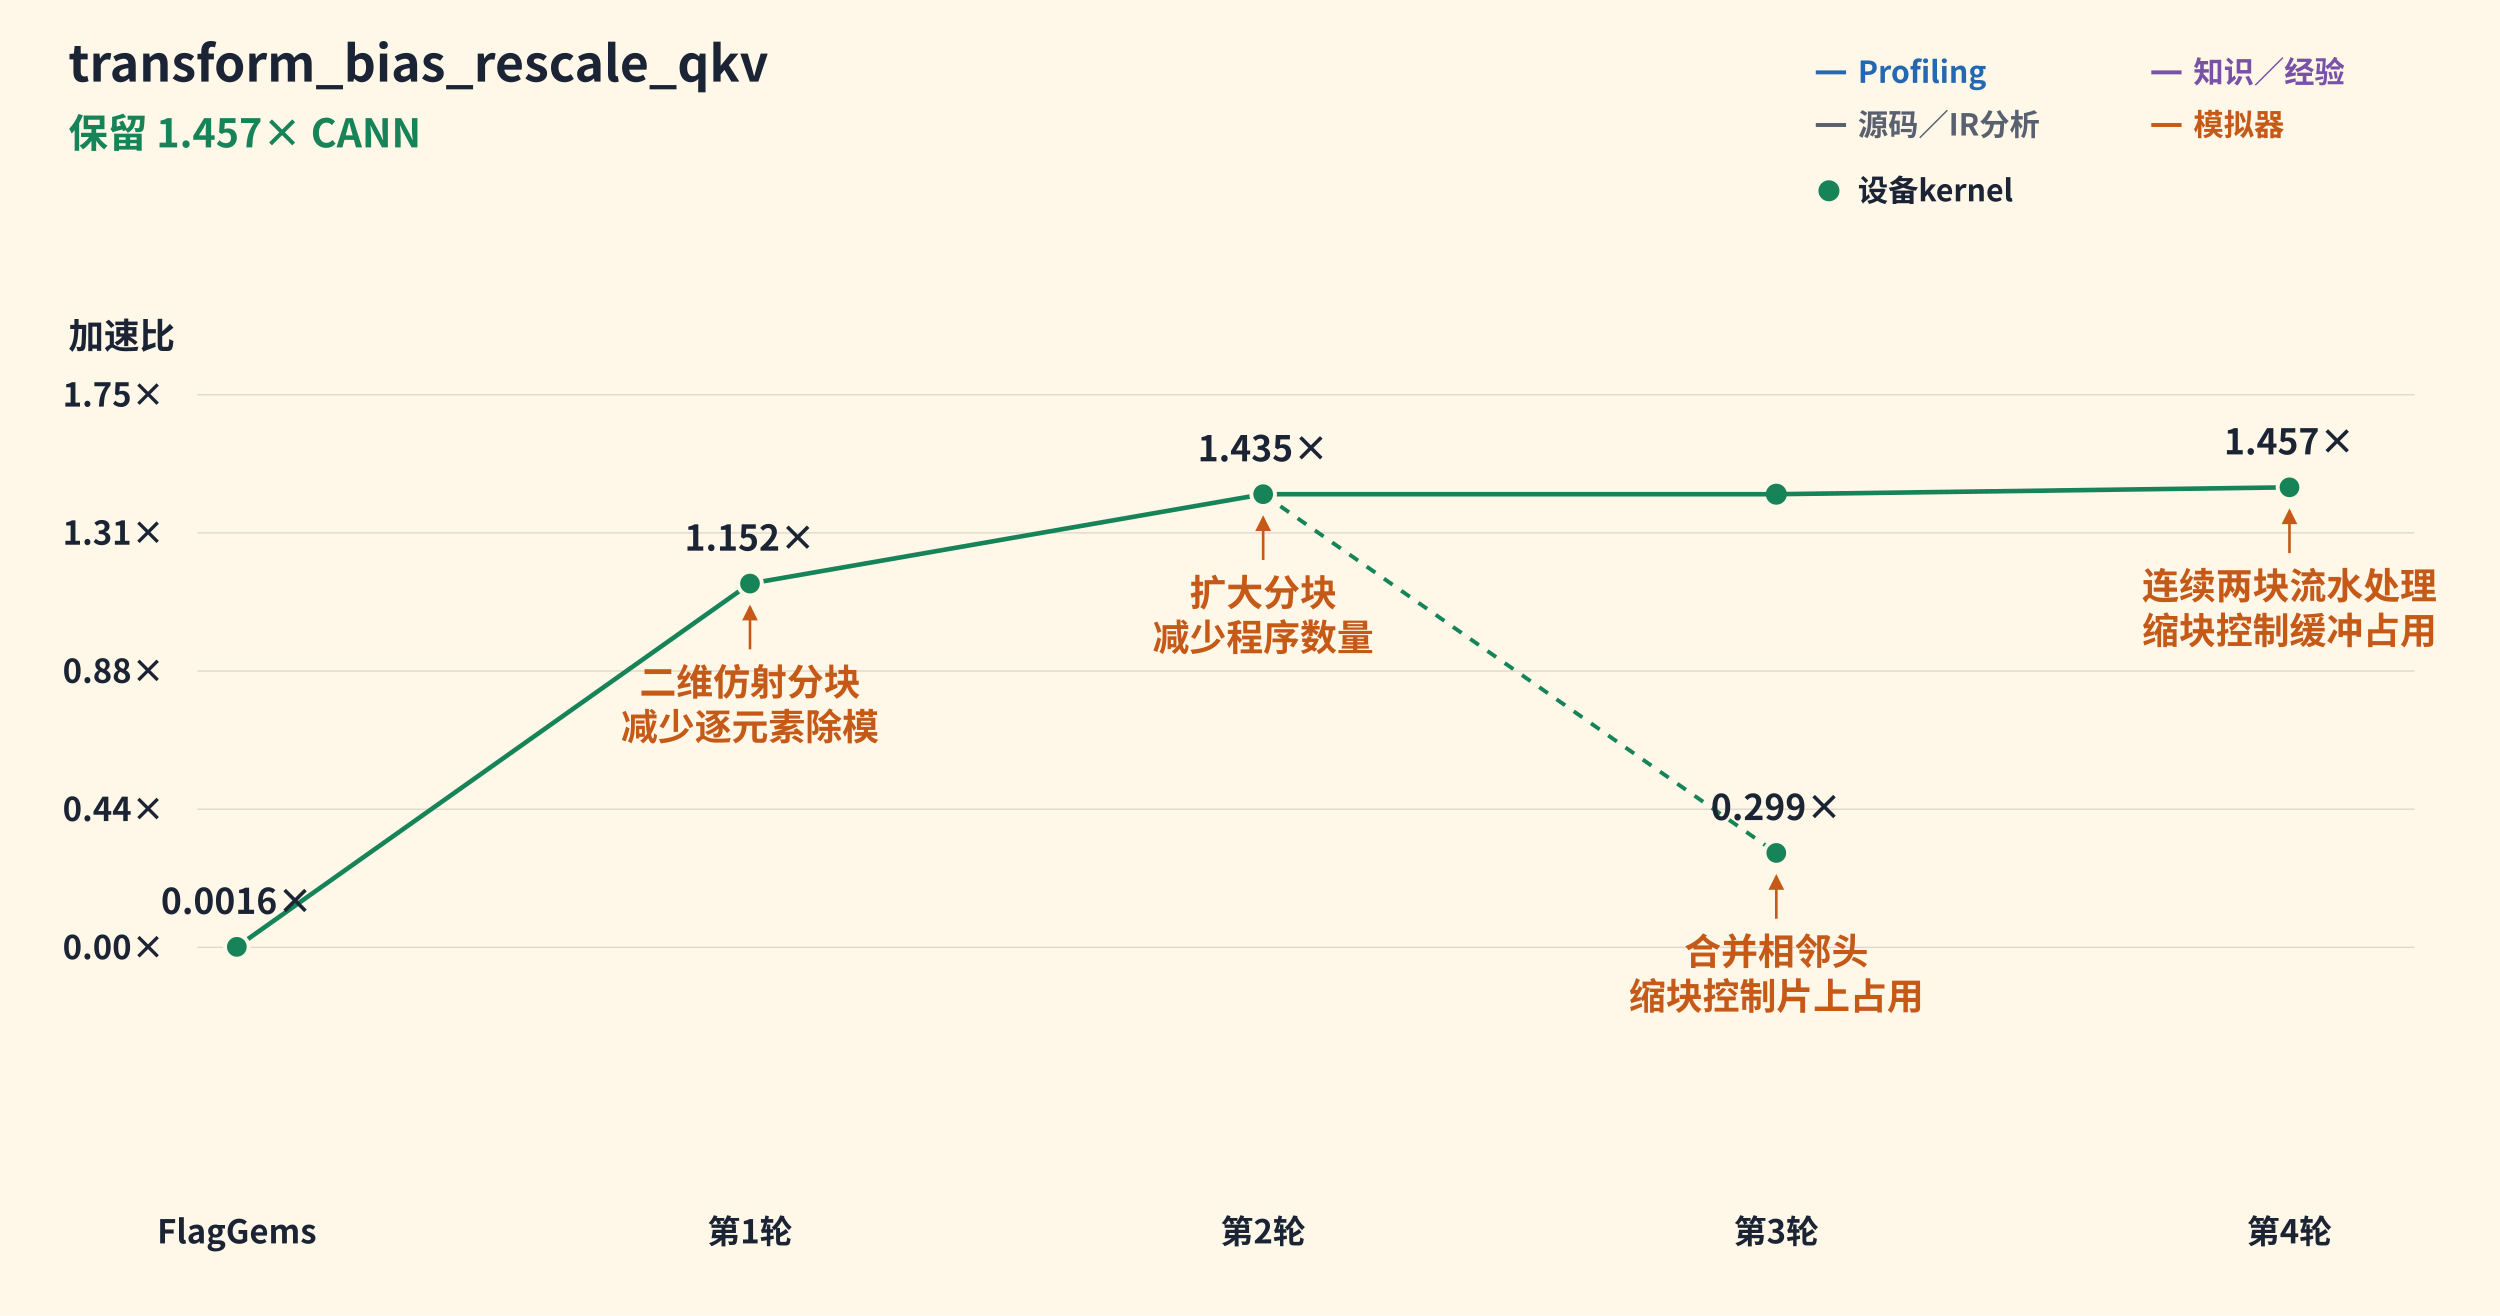
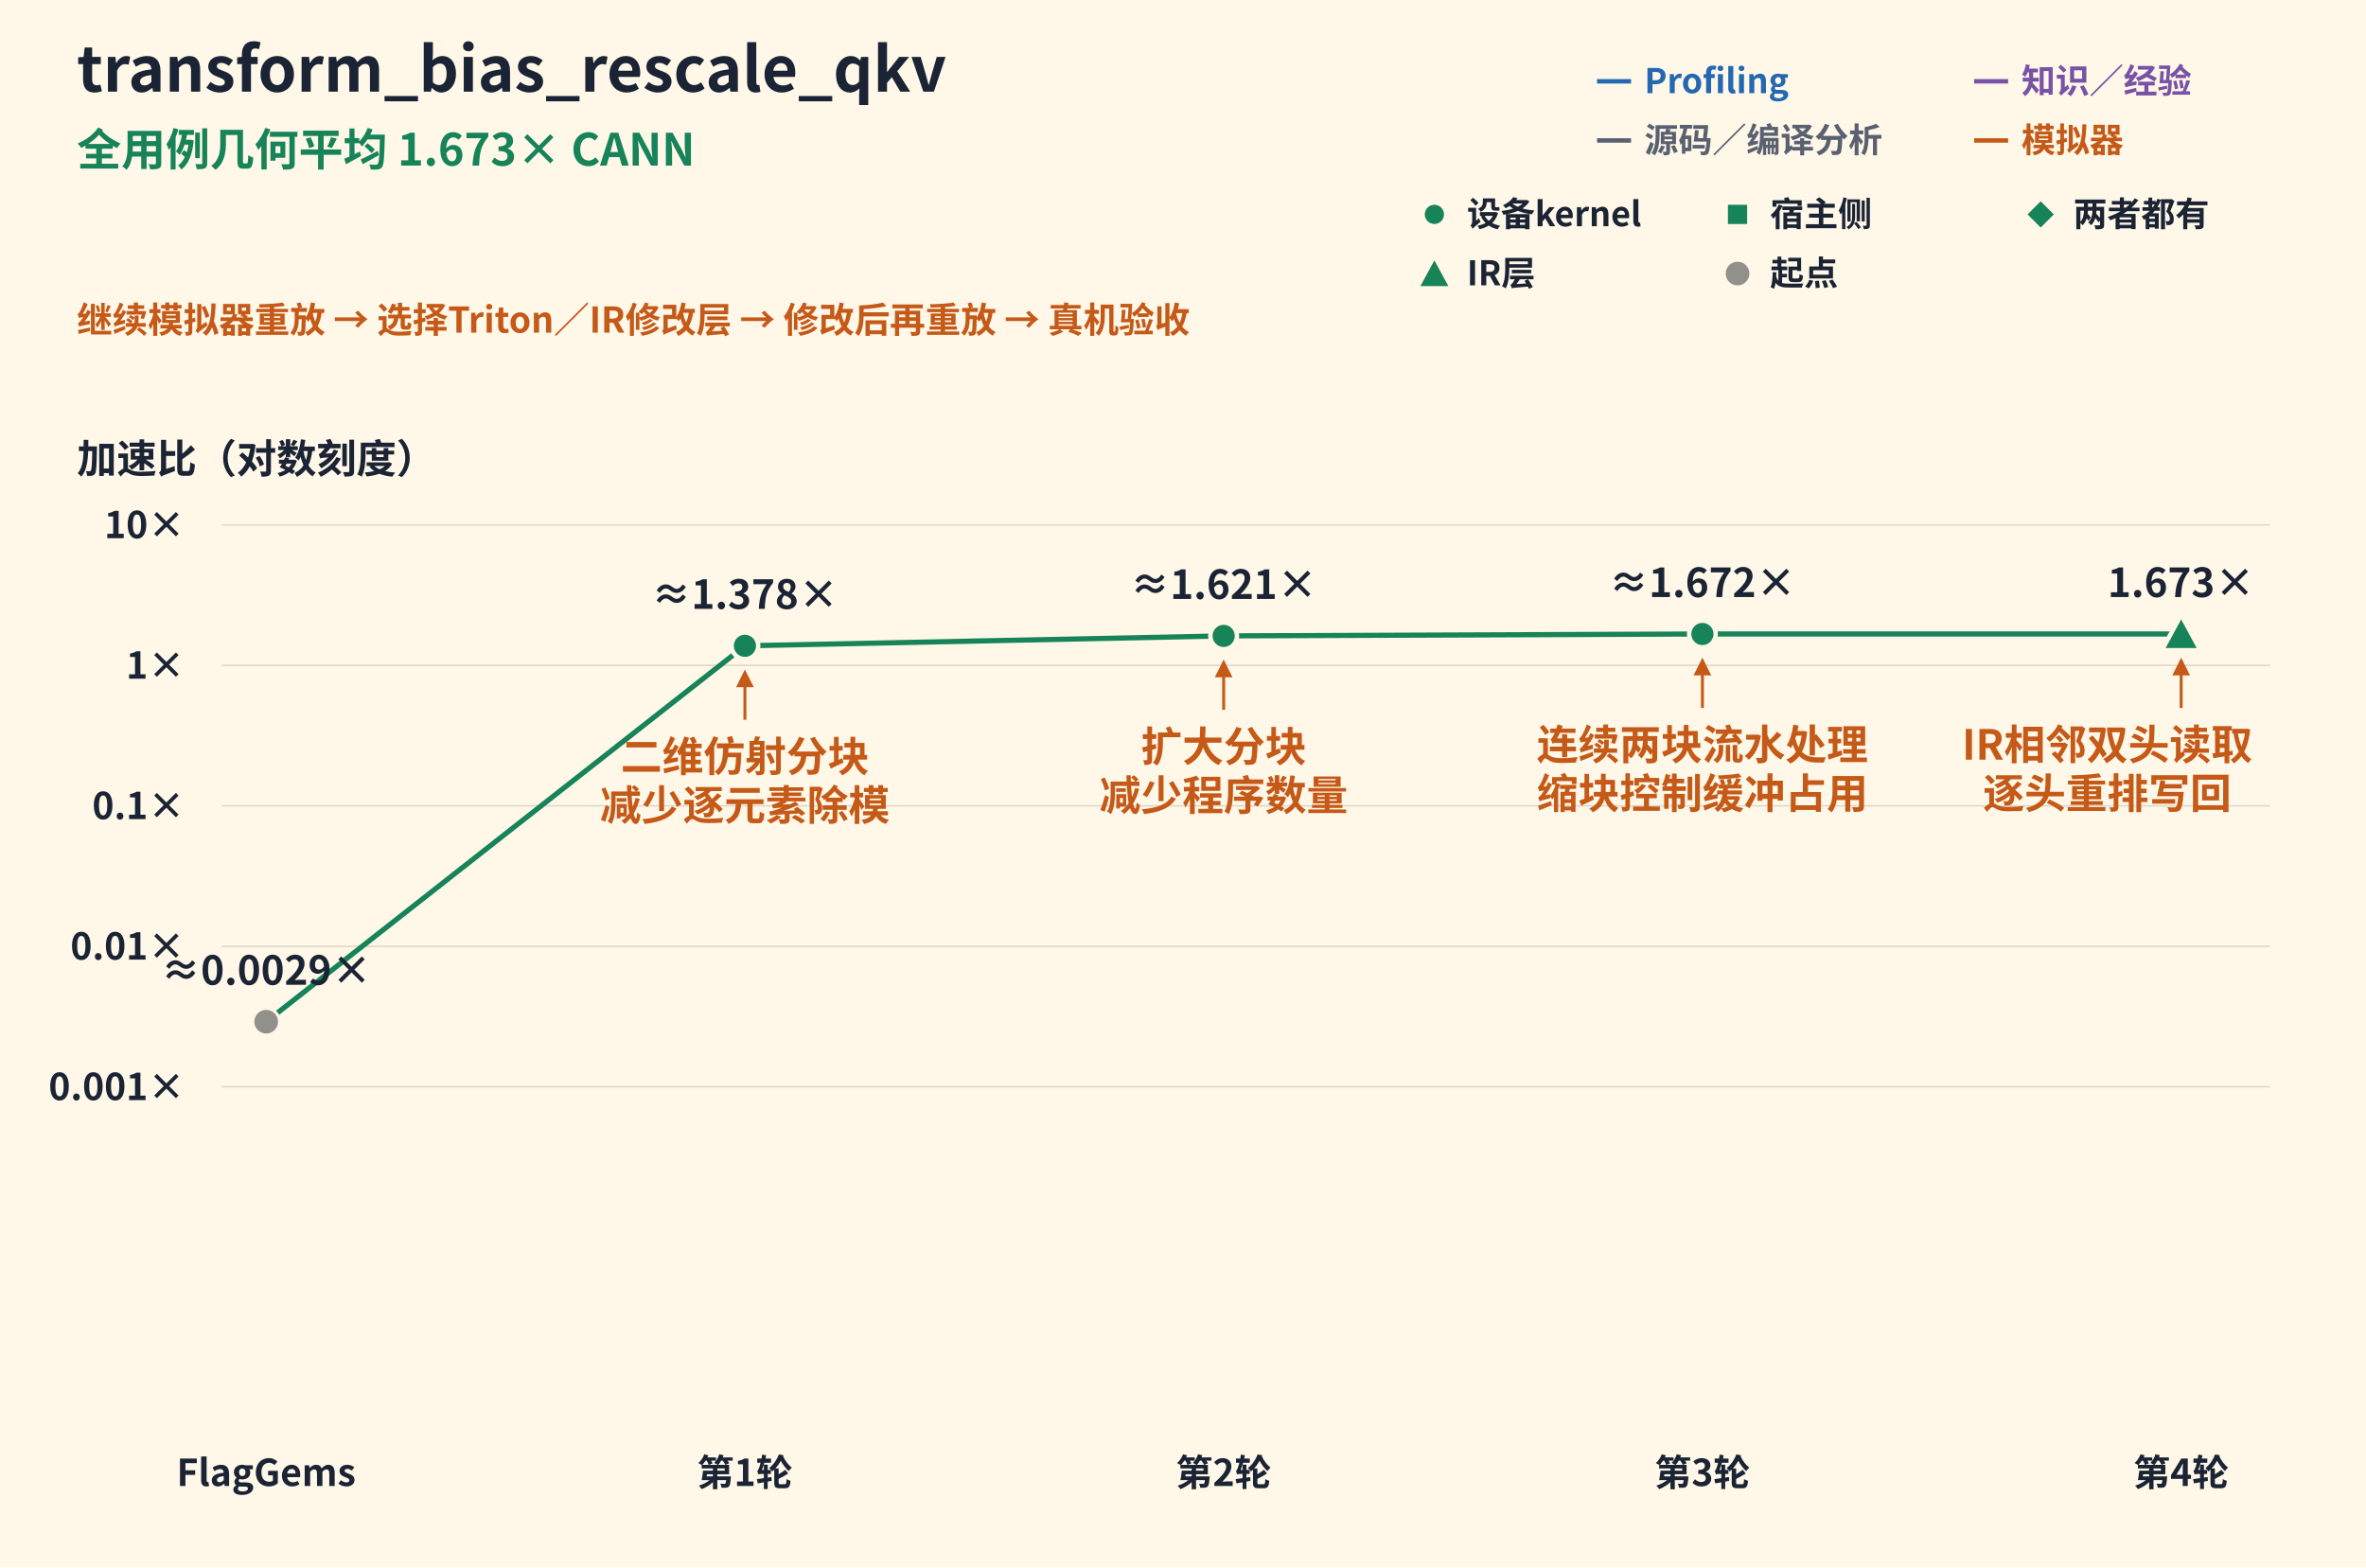
- <svg xmlns="http://www.w3.org/2000/svg" width="1900" height="1000" viewBox="0 0 1900 1000">
-   <rect width="1900" height="1000" fill="#fff7e8" />
+ <svg xmlns="http://www.w3.org/2000/svg" width="1600" height="1060" viewBox="0 0 1600 1060">
+   <rect width="1600" height="1060" fill="#fff7e8" />
  <defs>
    <marker id="tip-paired" markerWidth="6" markerHeight="6" refX="5" refY="3" orient="auto">
      <path d="M0 0L6 3L0 6Z" fill="#2368b1" />
    </marker>
    <marker id="tip-sim" markerWidth="6" markerHeight="6" refX="5" refY="3" orient="auto">
      <path d="M0 0L6 3L0 6Z" fill="#c55a18" />
    </marker>
    <marker id="tip-knowledge" markerWidth="6" markerHeight="6" refX="5" refY="3" orient="auto">
      <path d="M0 0L6 3L0 6Z" fill="#7852a6" />
    </marker>
    <marker id="tip-probe" markerWidth="6" markerHeight="6" refX="5" refY="3" orient="auto">
      <path d="M0 0L6 3L0 6Z" fill="#2368b1" />
    </marker>
    <marker id="tip-ir" markerWidth="6" markerHeight="6" refX="5" refY="3" orient="auto">
      <path d="M0 0L6 3L0 6Z" fill="#596170" />
    </marker>
    <marker id="tip-unknown" markerWidth="6" markerHeight="6" refX="5" refY="3" orient="auto">
      <path d="M0 0L6 3L0 6Z" fill="#596170" />
    </marker>
  </defs>
  <g font-family="Microsoft YaHei,Noto Sans CJK SC,sans-serif">
-     <text x="52.00" y="62.00" font-size="38" fill="#1b2434" text-anchor="start" font-weight="700">transform_bias_rescale_qkv</text>
-     <text x="52.00" y="112.00" font-size="30" fill="#168358" text-anchor="start" font-weight="700">保留 1.457× CANN</text>
-     <path d="M1380 55h23" stroke="#2368b1" stroke-width="3" />
-     <text x="1412.00" y="63.00" font-size="23" fill="#2368b1" text-anchor="start" font-weight="700">Profiling</text>
-     <path d="M1635 55h23" stroke="#7852a6" stroke-width="3" />
-     <text x="1667.00" y="63.00" font-size="23" fill="#7852a6" text-anchor="start" font-weight="700">知识／经验</text>
-     <path d="M1380 95h23" stroke="#596170" stroke-width="3" />
-     <text x="1412.00" y="103.00" font-size="23" fill="#596170" text-anchor="start" font-weight="700">源码／IR分析</text>
-     <path d="M1635 95h23" stroke="#c55a18" stroke-width="3" />
-     <text x="1667.00" y="103.00" font-size="23" fill="#c55a18" text-anchor="start" font-weight="700">模拟器</text>
-     <circle cx="1390" cy="145" r="8" fill="#168358" />
-     <text x="1412.00" y="153.00" font-size="23" fill="#1b2434" text-anchor="start" font-weight="700">设备kernel</text>
-     <text x="52.00" y="265.00" font-size="27" fill="#1b2434" text-anchor="start" font-weight="700">加速比</text>
-     <path d="M150 720.0H1835" stroke="#ded7c9" />
-     <text x="125.00" y="729.00" font-size="25" fill="#1b2434" text-anchor="end" font-weight="700">0.00×</text>
-     <path d="M150 615.0H1835" stroke="#ded7c9" />
-     <text x="125.00" y="624.00" font-size="25" fill="#1b2434" text-anchor="end" font-weight="700">0.44×</text>
-     <path d="M150 510.0H1835" stroke="#ded7c9" />
-     <text x="125.00" y="519.00" font-size="25" fill="#1b2434" text-anchor="end" font-weight="700">0.88×</text>
-     <path d="M150 405.0H1835" stroke="#ded7c9" />
-     <text x="125.00" y="414.00" font-size="25" fill="#1b2434" text-anchor="end" font-weight="700">1.31×</text>
-     <path d="M150 300.0H1835" stroke="#ded7c9" />
-     <text x="125.00" y="309.00" font-size="25" fill="#1b2434" text-anchor="end" font-weight="700">1.75×</text>
-     <path class="retained-best" d="M180.0 719.608L570.0 443.506" fill="none" stroke="#168358" stroke-width="3.5" />
-     <path class="retained-best" d="M570.0 443.506L960.0 375.592" fill="none" stroke="#168358" stroke-width="3.5" />
-     <path class="retained-best" d="M960.0 375.592L1350.0 375.592" fill="none" stroke="#168358" stroke-width="3.5" />
-     <path class="exploration" d="M960.0 375.592L1350.0 648.235" fill="none" stroke="#168358" stroke-width="3" stroke-dasharray="8 8" />
-     <circle cx="1350.0" cy="375.592" r="8" fill="#168358" />
-     <path class="retained-best" d="M1350.0 375.592L1740.0 370.359" fill="none" stroke="#168358" stroke-width="3.5" />
+     <text x="52.00" y="62.00" font-size="42" fill="#1b2434" text-anchor="start" font-weight="700">transform_bias_rescale_qkv</text>
+     <text x="52.00" y="112.00" font-size="30" fill="#168358" text-anchor="start" font-weight="700">全用例几何平均 1.673× CANN</text>
+     <path d="M1080 55h23" stroke="#2368b1" stroke-width="3" />
+     <text x="1112.00" y="63.00" font-size="23" fill="#2368b1" text-anchor="start" font-weight="700">Profiling</text>
+     <path d="M1335 55h23" stroke="#7852a6" stroke-width="3" />
+     <text x="1367.00" y="63.00" font-size="23" fill="#7852a6" text-anchor="start" font-weight="700">知识／经验</text>
+     <path d="M1080 95h23" stroke="#596170" stroke-width="3" />
+     <text x="1112.00" y="103.00" font-size="23" fill="#596170" text-anchor="start" font-weight="700">源码／编译分析</text>
+     <path d="M1335 95h23" stroke="#c55a18" stroke-width="3" />
+     <text x="1367.00" y="103.00" font-size="23" fill="#c55a18" text-anchor="start" font-weight="700">模拟器</text>
+     <circle cx="970.00" cy="145.00" r="8" fill="#168358" stroke="#fff7e8" stroke-width="3" />
+     <text x="992.00" y="153.00" font-size="23" fill="#1b2434" text-anchor="start" font-weight="700">设备kernel</text>
+     <rect x="1167.00" y="137.00" width="16" height="16" rx="1" fill="#168358" stroke="#fff7e8" stroke-width="3" />
+     <text x="1197.00" y="153.00" font-size="23" fill="#1b2434" text-anchor="start" font-weight="700">宿主侧</text>
+     <path d="M 1380.00 134.00 L 1391.00 145.00 L 1380.00 156.00 L 1369.00 145.00 Z" fill="#168358" stroke="#fff7e8" stroke-width="3" />
+     <text x="1402.00" y="153.00" font-size="23" fill="#1b2434" text-anchor="start" font-weight="700">两者都有</text>
+     <path class="ir-layer-node" d="M 970.00 173.00 L 982.00 195.00 L 958.00 195.00 Z" fill="#168358" stroke="#fff7e8" stroke-width="3" />
+     <text x="992.00" y="193.00" font-size="23" fill="#1b2434" text-anchor="start" font-weight="700">IR层</text>
+     <circle cx="1175" cy="185" r="8" fill="#92908a" />
+     <text x="1197.00" y="193.00" font-size="23" fill="#1b2434" text-anchor="start" font-weight="700">起点</text>
+     <text x="52.00" y="225.00" font-size="24" fill="#c55a18" text-anchor="start" font-weight="700">继续模拟器重放 → 选择Triton／IR修改层 → 修改后再重放 → 真机验收</text>
+     <text x="52.00" y="320.00" font-size="27" fill="#1b2434" text-anchor="start" font-weight="700">加速比（对数刻度）</text>
+     <path d="M150 735.0H1535" stroke="#ded7c9" />
+     <text x="125.00" y="744.00" font-size="25" fill="#1b2434" text-anchor="end" font-weight="700">0.001×</text>
+     <path d="M150 640.0H1535" stroke="#ded7c9" />
+     <text x="125.00" y="649.00" font-size="25" fill="#1b2434" text-anchor="end" font-weight="700">0.01×</text>
+     <path d="M150 545.0H1535" stroke="#ded7c9" />
+     <text x="125.00" y="554.00" font-size="25" fill="#1b2434" text-anchor="end" font-weight="700">0.1×</text>
+     <path d="M150 450.0H1535" stroke="#ded7c9" />
+     <text x="125.00" y="459.00" font-size="25" fill="#1b2434" text-anchor="end" font-weight="700">1×</text>
+     <path d="M150 355.0H1535" stroke="#ded7c9" />
+     <text x="125.00" y="364.00" font-size="25" fill="#1b2434" text-anchor="end" font-weight="700">10×</text>
+     <path class="retained-best" d="M180.0 691.014L503.75 436.772" fill="none" stroke="#168358" stroke-width="3.5" />
+     <path class="retained-best" d="M503.75 436.772L827.5 430.073" fill="none" stroke="#168358" stroke-width="3.5" />
+     <path class="retained-best" d="M827.5 430.073L1151.25 428.781" fill="none" stroke="#168358" stroke-width="3.5" />
+     <path class="retained-best" d="M1151.25 428.781L1475.0 428.78" fill="none" stroke="#168358" stroke-width="3.5" />
    <g>
-       <circle cx="180.00" cy="719.61" r="9" fill="#168358" stroke="#fff7e8" stroke-width="3" />
-       <text x="180.00" y="694.61" font-size="27" fill="#1b2434" text-anchor="middle" font-weight="700">0.0016×</text>
-       <text x="180.00" y="945.00" font-size="25" fill="#1b2434" text-anchor="middle" font-weight="700">FlagGems</text>
+       <circle cx="180.0" cy="691.014" r="9" fill="#92908a" stroke="#fff7e8" stroke-width="2" />
+       <text x="180.00" y="666.01" font-size="27" fill="#1b2434" text-anchor="middle" font-weight="700">≈0.0029×</text>
+       <text x="180.00" y="1005.00" font-size="25" fill="#1b2434" text-anchor="middle" font-weight="700">FlagGems</text>
    </g>
    <g>
-       <circle cx="570.00" cy="443.51" r="9" fill="#168358" stroke="#fff7e8" stroke-width="3" />
-       <text x="570.00" y="418.51" font-size="27" fill="#1b2434" text-anchor="middle" font-weight="700">1.152×</text>
-       <text x="570.00" y="945.00" font-size="25" fill="#1b2434" text-anchor="middle" font-weight="700">第1轮</text>
-       <text x="570.00" y="528.51" font-size="28" fill="#c55a18" text-anchor="middle" font-weight="700">二维仿射分块</text>
-       <text x="570.00" y="562.51" font-size="28" fill="#c55a18" text-anchor="middle" font-weight="700">减少逐元素除模</text>
-       <path class="method-arrow" d="M570.0 493.506L570.0 461.506" stroke="#c55a18" stroke-width="2" fill="none" marker-end="url(#tip-sim)" />
+       <circle cx="503.75" cy="436.77" r="9" fill="#168358" stroke="#fff7e8" stroke-width="3" />
+       <text x="503.75" y="411.77" font-size="27" fill="#1b2434" text-anchor="middle" font-weight="700">≈1.378×</text>
+       <text x="503.75" y="1005.00" font-size="25" fill="#1b2434" text-anchor="middle" font-weight="700">第1轮</text>
+       <text x="503.75" y="521.77" font-size="28" fill="#c55a18" text-anchor="middle" font-weight="700">二维仿射分块</text>
+       <text x="503.75" y="554.77" font-size="28" fill="#c55a18" text-anchor="middle" font-weight="700">减少逐元素除模</text>
+       <path class="method-arrow" d="M503.75 486.772L503.75 454.772" stroke="#c55a18" stroke-width="2" fill="none" marker-end="url(#tip-sim)" />
    </g>
    <g>
-       <circle cx="960.00" cy="375.59" r="9" fill="#168358" stroke="#fff7e8" stroke-width="3" />
-       <text x="960.00" y="350.59" font-size="27" fill="#1b2434" text-anchor="middle" font-weight="700">1.435×</text>
-       <text x="960.00" y="945.00" font-size="25" fill="#1b2434" text-anchor="middle" font-weight="700">第2轮</text>
-       <text x="960.00" y="460.59" font-size="28" fill="#c55a18" text-anchor="middle" font-weight="700">扩大分块</text>
-       <text x="960.00" y="494.59" font-size="28" fill="#c55a18" text-anchor="middle" font-weight="700">减少程序数量</text>
-       <path class="method-arrow" d="M960.0 425.592L960.0 393.592" stroke="#c55a18" stroke-width="2" fill="none" marker-end="url(#tip-sim)" />
+       <circle cx="827.50" cy="430.07" r="9" fill="#168358" stroke="#fff7e8" stroke-width="3" />
+       <text x="827.50" y="405.07" font-size="27" fill="#1b2434" text-anchor="middle" font-weight="700">≈1.621×</text>
+       <text x="827.50" y="1005.00" font-size="25" fill="#1b2434" text-anchor="middle" font-weight="700">第2轮</text>
+       <text x="827.50" y="515.07" font-size="28" fill="#c55a18" text-anchor="middle" font-weight="700">扩大分块</text>
+       <text x="827.50" y="548.07" font-size="28" fill="#c55a18" text-anchor="middle" font-weight="700">减少程序数量</text>
+       <path class="method-arrow" d="M827.5 480.073L827.5 448.073" stroke="#c55a18" stroke-width="2" fill="none" marker-end="url(#tip-sim)" />
    </g>
    <g>
-       <circle cx="1350.00" cy="648.23" r="9" fill="#168358" stroke="#fff7e8" stroke-width="3" />
-       <text x="1350.00" y="623.23" font-size="27" fill="#1b2434" text-anchor="middle" font-weight="700">0.299×</text>
-       <text x="1350.00" y="945.00" font-size="25" fill="#1b2434" text-anchor="middle" font-weight="700">第3轮</text>
-       <text x="1350.00" y="733.23" font-size="28" fill="#c55a18" text-anchor="middle" font-weight="700">合并相邻头</text>
-       <text x="1350.00" y="767.23" font-size="28" fill="#c55a18" text-anchor="middle" font-weight="700">缩块控制片上占用</text>
-       <path class="method-arrow" d="M1350.0 698.235L1350.0 666.235" stroke="#c55a18" stroke-width="2" fill="none" marker-end="url(#tip-sim)" />
+       <circle cx="1151.25" cy="428.78" r="9" fill="#168358" stroke="#fff7e8" stroke-width="3" />
+       <text x="1151.25" y="403.78" font-size="27" fill="#1b2434" text-anchor="middle" font-weight="700">≈1.672×</text>
+       <text x="1151.25" y="1005.00" font-size="25" fill="#1b2434" text-anchor="middle" font-weight="700">第3轮</text>
+       <text x="1151.25" y="513.78" font-size="28" fill="#c55a18" text-anchor="middle" font-weight="700">连续两块流水处理</text>
+       <text x="1151.25" y="546.78" font-size="28" fill="#c55a18" text-anchor="middle" font-weight="700">缩块控制缓冲占用</text>
+       <path class="method-arrow" d="M1151.25 478.781L1151.25 446.781" stroke="#c55a18" stroke-width="2" fill="none" marker-end="url(#tip-sim)" />
    </g>
    <g>
-       <circle cx="1740.00" cy="370.36" r="9" fill="#168358" stroke="#fff7e8" stroke-width="3" />
-       <text x="1740.00" y="345.36" font-size="27" fill="#1b2434" text-anchor="middle" font-weight="700">1.457×</text>
-       <text x="1740.00" y="945.00" font-size="25" fill="#1b2434" text-anchor="middle" font-weight="700">第4轮</text>
-       <text x="1740.00" y="455.36" font-size="28" fill="#c55a18" text-anchor="middle" font-weight="700">连续两块流水处理</text>
-       <text x="1740.00" y="489.36" font-size="28" fill="#c55a18" text-anchor="middle" font-weight="700">缩块控制缓冲占用</text>
-       <path class="method-arrow" d="M1740.0 420.359L1740.0 388.359" stroke="#c55a18" stroke-width="2" fill="none" marker-end="url(#tip-sim)" />
+       <path class="ir-layer-node" d="M 1475.00 415.78 L 1488.00 439.78 L 1462.00 439.78 Z" fill="#168358" stroke="#fff7e8" stroke-width="3" />
+       <text x="1475.00" y="403.78" font-size="27" fill="#1b2434" text-anchor="middle" font-weight="700">1.673×</text>
+       <text x="1475.00" y="1005.00" font-size="25" fill="#1b2434" text-anchor="middle" font-weight="700">第4轮</text>
+       <text x="1425.00" y="513.78" font-size="28" fill="#c55a18" text-anchor="middle" font-weight="700">IR相邻双头读取</text>
+       <text x="1425.00" y="546.78" font-size="28" fill="#c55a18" text-anchor="middle" font-weight="700">逐头重排写回</text>
+       <path class="method-arrow" d="M1475.0 478.78L1475.0 446.78" stroke="#c55a18" stroke-width="2" fill="none" marker-end="url(#tip-sim)" />
    </g>
  </g>
</svg>
